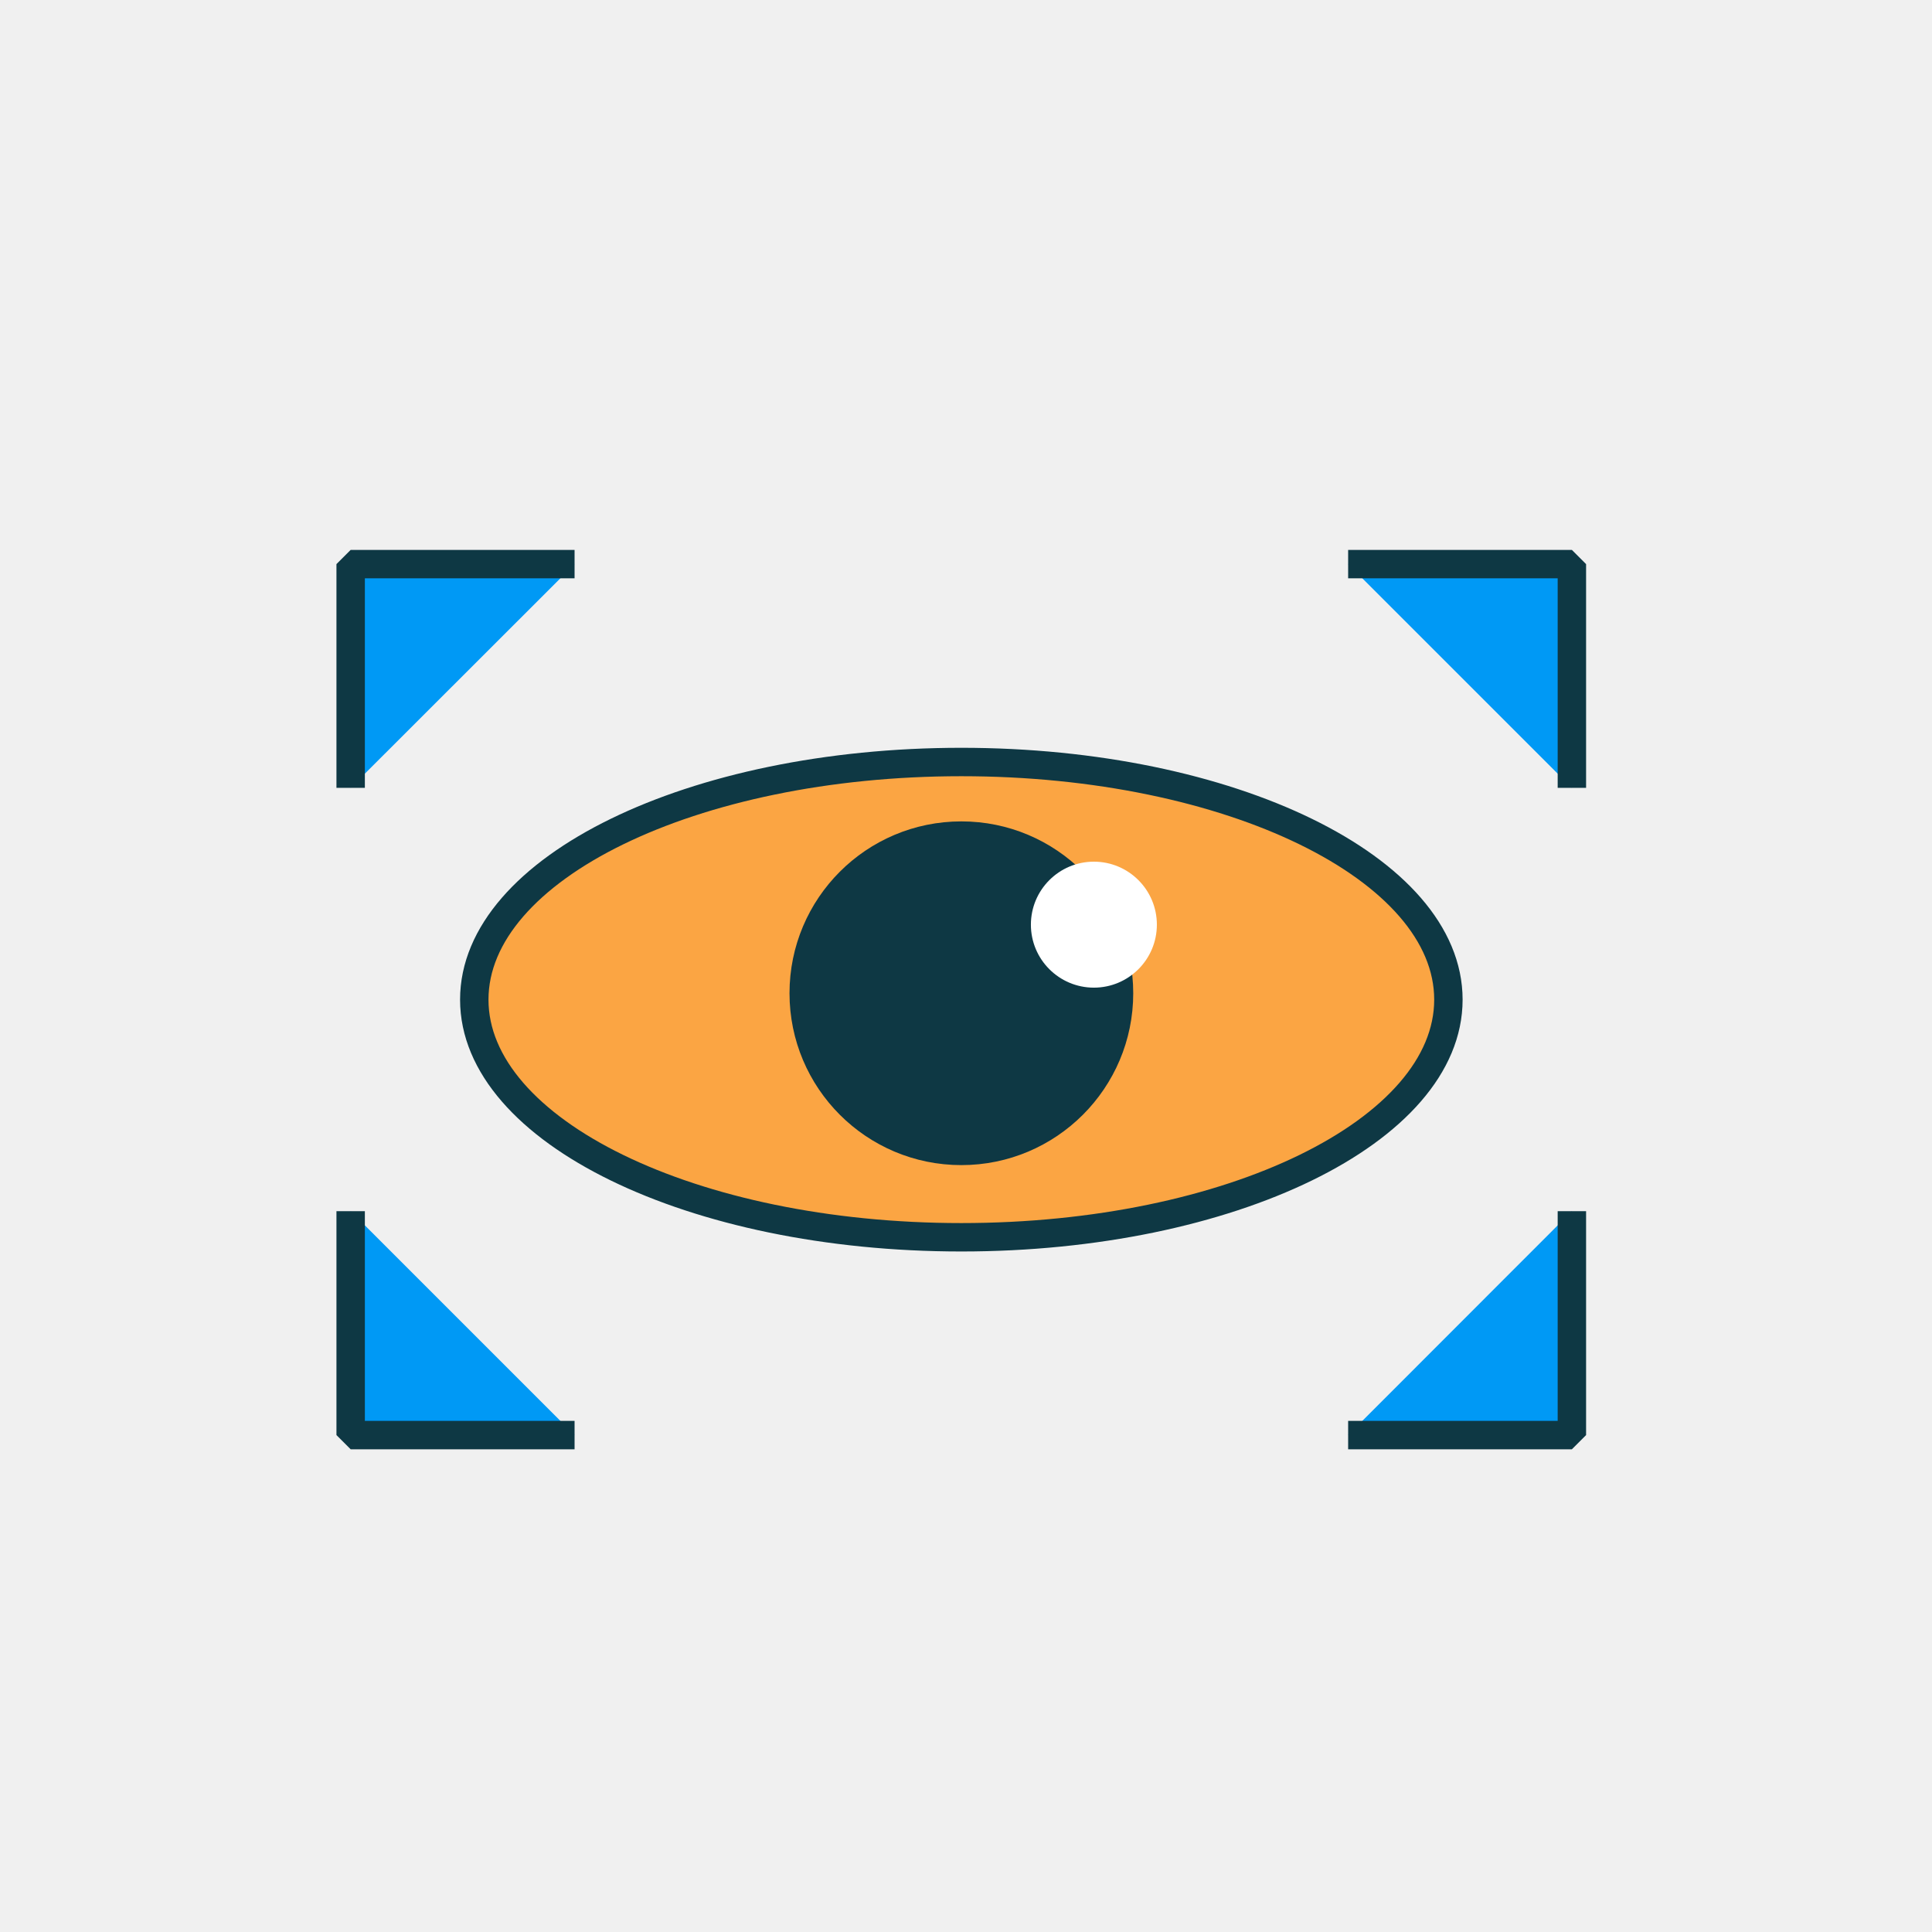
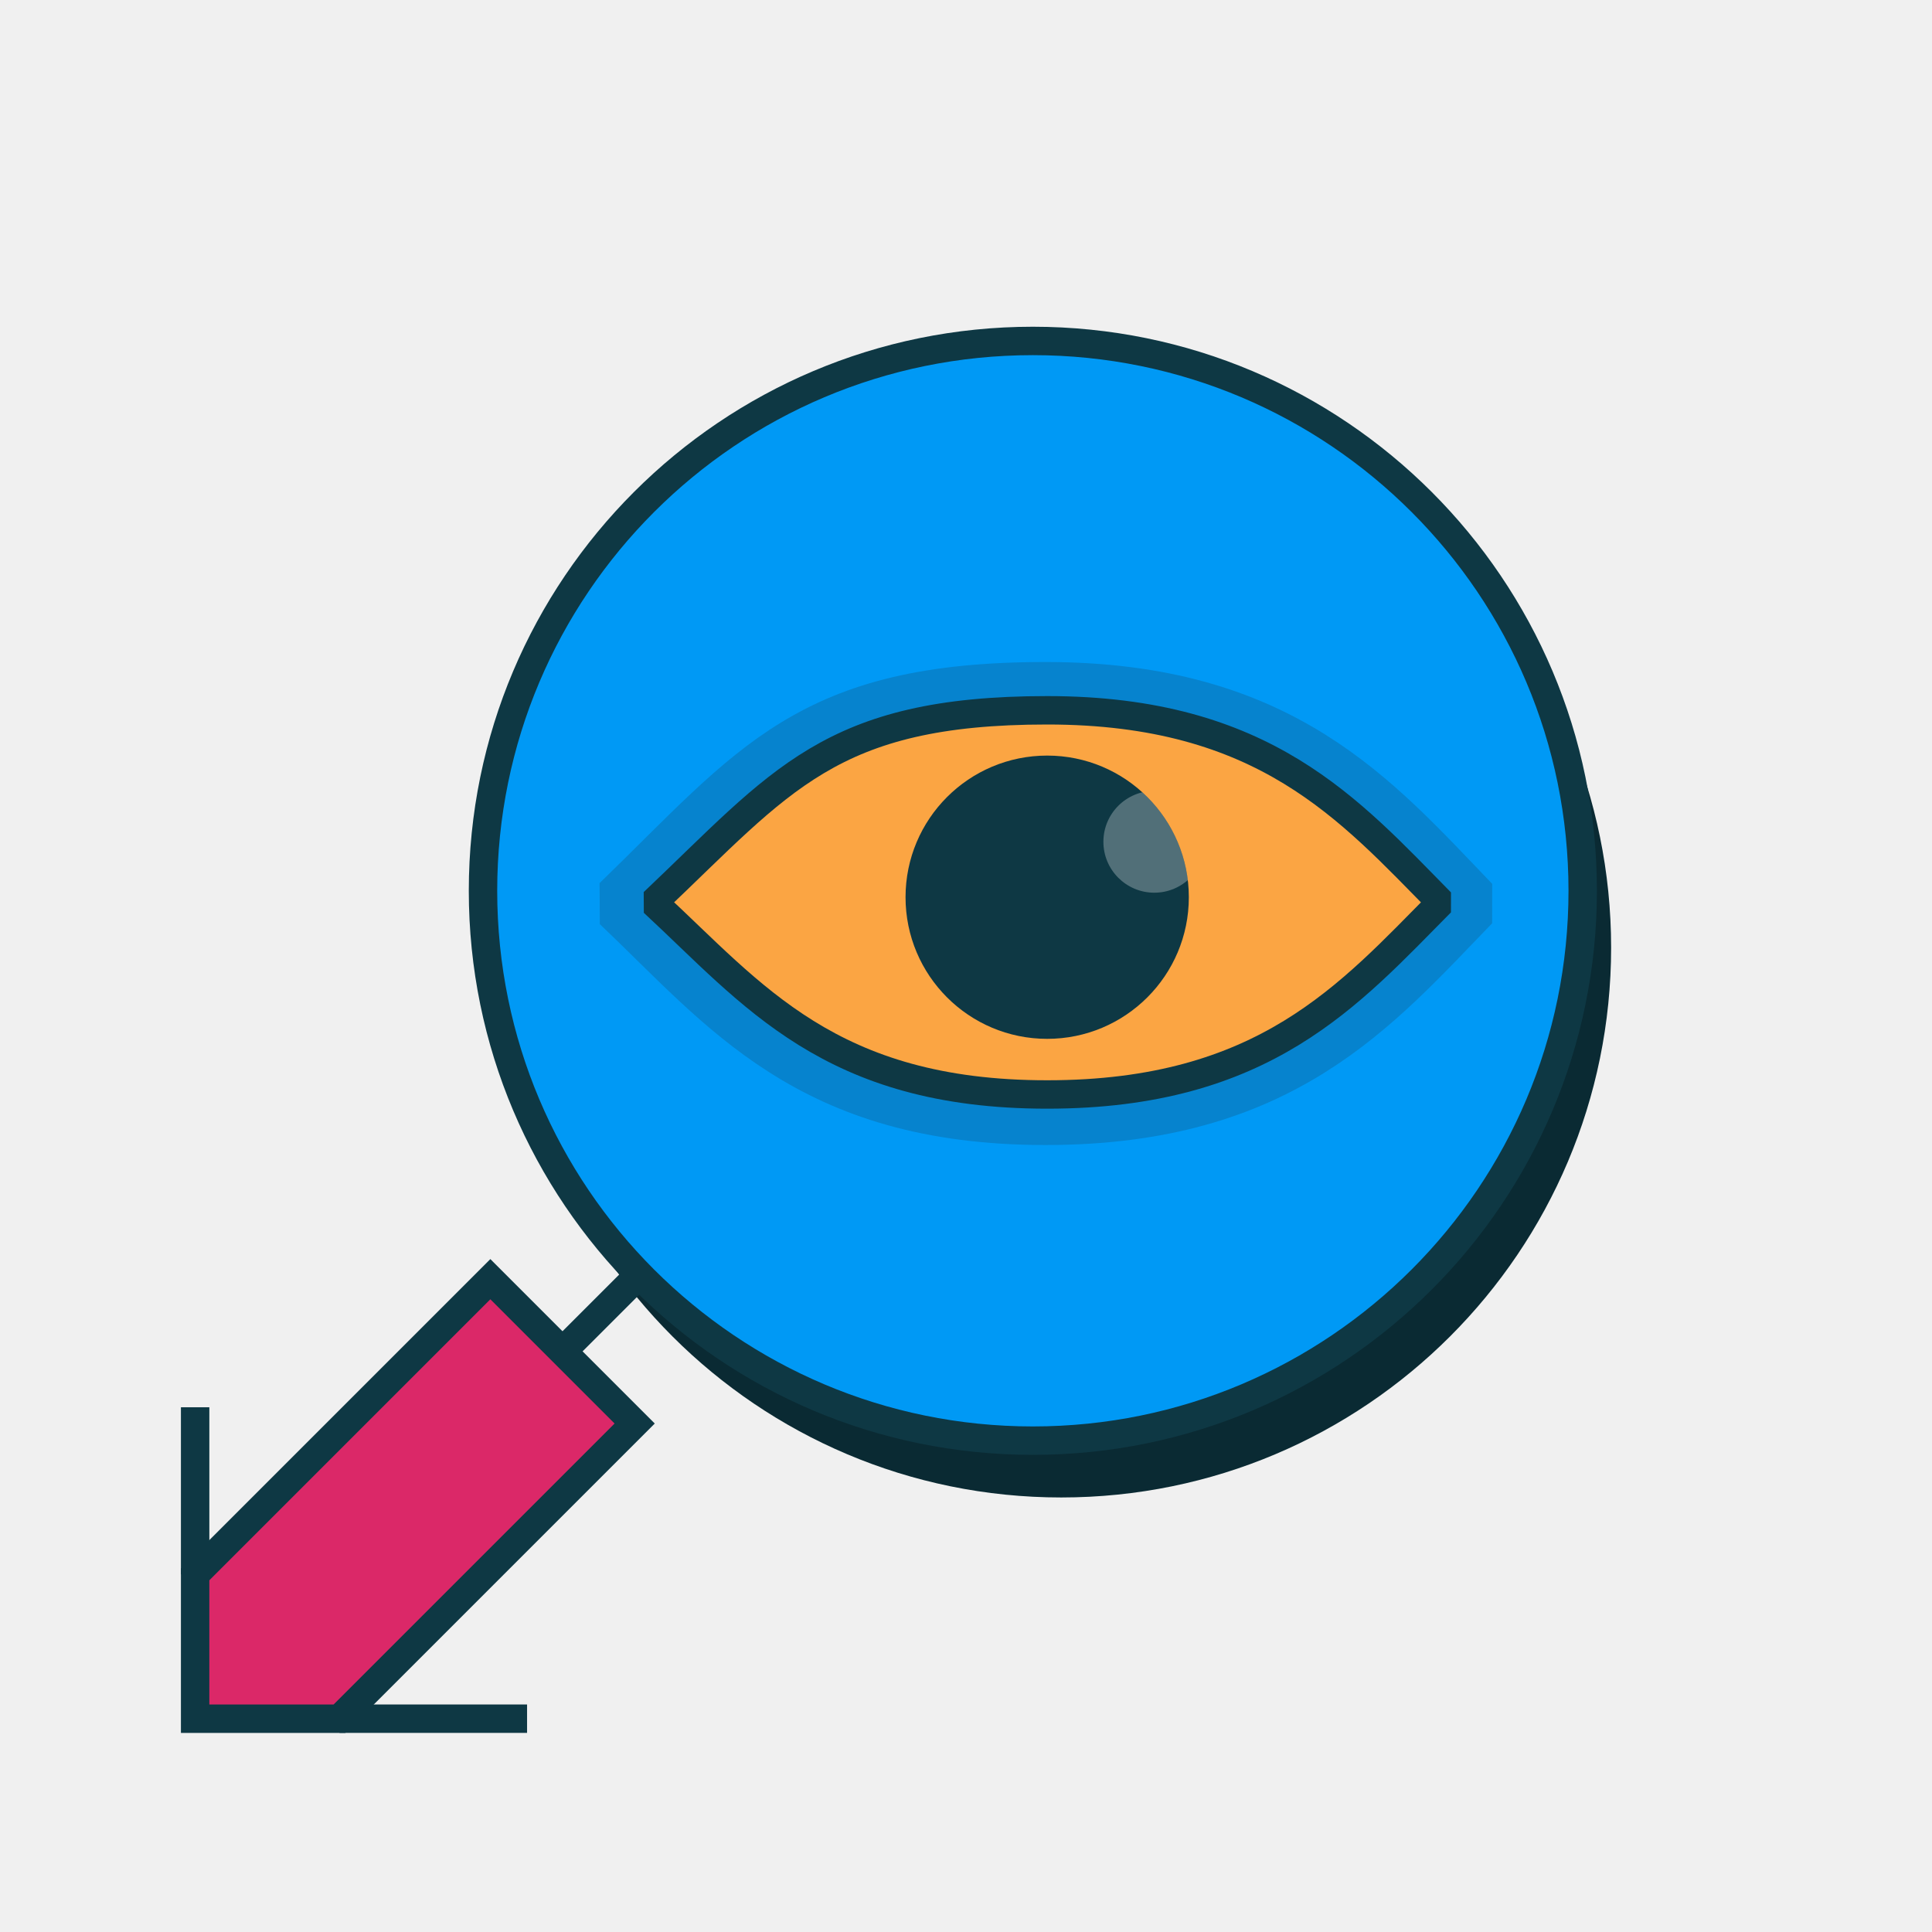
<svg xmlns="http://www.w3.org/2000/svg" width="68" height="68" viewBox="0 0 68 68" fill="none">
-   <path d="M12.342 42.629V50.51H20.223" fill="#0099F5" />
-   <path d="M12.342 42.629V50.51H20.223" stroke="#0E3844" stroke-linejoin="bevel" />
-   <path d="M12.342 27.73V19.855H20.223" fill="#0099F5" />
-   <path d="M12.342 27.73V19.855H20.223" stroke="#0E3844" stroke-linejoin="bevel" />
-   <path d="M55.325 27.73V19.855H47.45" fill="#0099F5" />
-   <path d="M55.325 27.73V19.855H47.45" stroke="#0E3844" stroke-linejoin="bevel" />
-   <path d="M55.325 42.629V50.51H47.45" fill="#0099F5" />
-   <path d="M55.325 42.629V50.51H47.45" stroke="#0E3844" stroke-linejoin="bevel" />
-   <path d="M33.836 43.548C43.304 43.548 50.979 39.804 50.979 35.184C50.979 30.565 43.304 26.82 33.836 26.82C24.369 26.82 16.693 30.565 16.693 35.184C16.693 39.804 24.369 43.548 33.836 43.548Z" fill="#FBA543" stroke="#0E3844" stroke-linejoin="bevel" />
-   <path d="M33.837 40.508C36.901 40.508 39.386 38.023 39.386 34.959C39.386 31.894 36.901 29.41 33.837 29.41C30.772 29.41 28.288 31.894 28.288 34.959C28.288 38.023 30.772 40.508 33.837 40.508Z" fill="#0E3844" stroke="#0E3844" stroke-linejoin="bevel" />
-   <path d="M38.501 34.762C39.725 34.762 40.718 33.769 40.718 32.545C40.718 31.321 39.725 30.328 38.501 30.328C37.277 30.328 36.284 31.321 36.284 32.545C36.284 33.769 37.277 34.762 38.501 34.762Z" fill="white" />
+   <path d="M37.353 52.706C48.041 52.706 56.706 44.041 56.706 33.353C56.706 22.665 48.041 14 37.353 14C26.665 14 18 22.665 18 33.353C18 44.041 26.665 52.706 37.353 52.706Z" fill="#0A2A33" />
+   <path d="M36.353 50.706C47.041 50.706 55.706 42.041 55.706 31.353C55.706 20.665 47.041 12 36.353 12C25.665 12 17 20.665 17 31.353C17 42.041 25.665 50.706 36.353 50.706Z" fill="#0099F5" stroke="#0E3844" stroke-miterlimit="10" />
+   <path d="M22.705 44.656L18.999 48.362" stroke="#0E3844" stroke-miterlimit="10" />
+   <path d="M22.338 50.103L11.948 60.493H6.868V55.414L17.259 45.023L19.802 47.567L22.338 50.103Z" fill="#DB2868" stroke="#0E3844" stroke-miterlimit="10" />
+   <path d="M6.868 55.413V49.531" stroke="#0E3844" stroke-miterlimit="10" />
+   <path d="M11.948 60.492H18.551" stroke="#0E3844" stroke-miterlimit="10" />
+   <path d="M36.8 39.301C45.084 39.301 48.32 35.394 51.8 31.801C48.32 28.183 45.084 24.301 36.8 24.301C28.515 24.301 26.671 27.074 21.8 31.801C25.588 35.394 28.515 39.301 36.8 39.301Z" stroke="#0683CE" stroke-width="2" stroke-linejoin="bevel" />
+   <path d="M36.857 38.522C44.51 38.522 47.5 35 50.714 31.761C47.5 28.5 44.51 25 36.857 25C29.204 25 27.5 27.5 23 31.761C26.5 35 29.204 38.522 36.857 38.522Z" fill="#FBA543" stroke="#0E3844" stroke-linejoin="bevel" />
+   <path d="M36.857 36.064C39.335 36.064 41.343 34.056 41.343 31.579C41.343 29.102 39.335 27.094 36.857 27.094C34.38 27.094 32.372 29.102 32.372 31.579C32.372 34.056 34.38 36.064 36.857 36.064Z" fill="#0E3844" stroke="#0E3844" stroke-linejoin="bevel" />
+   <mask id="mask0_10221_61659" style="mask-type:alpha" maskUnits="userSpaceOnUse" x="31" y="26" width="11" height="11">
+     <path d="M36.857 36.064C39.335 36.064 41.343 34.056 41.343 31.579C41.343 29.102 39.335 27.094 36.857 27.094C34.38 27.094 32.372 29.102 32.372 31.579C32.372 34.056 34.38 36.064 36.857 36.064Z" fill="#0E3844" stroke="#0E3844" stroke-linejoin="bevel" />
+   </mask>
+   <g mask="url(#mask0_10221_61659)">
+     <path d="M40.628 31.42C41.617 31.42 42.42 30.617 42.42 29.628C42.42 28.638 41.617 27.836 40.628 27.836C39.638 27.836 38.836 28.638 38.836 29.628C38.836 30.617 39.638 31.42 40.628 31.42Z" fill="white" fill-opacity="0.28" />
+   </g>
</svg>
